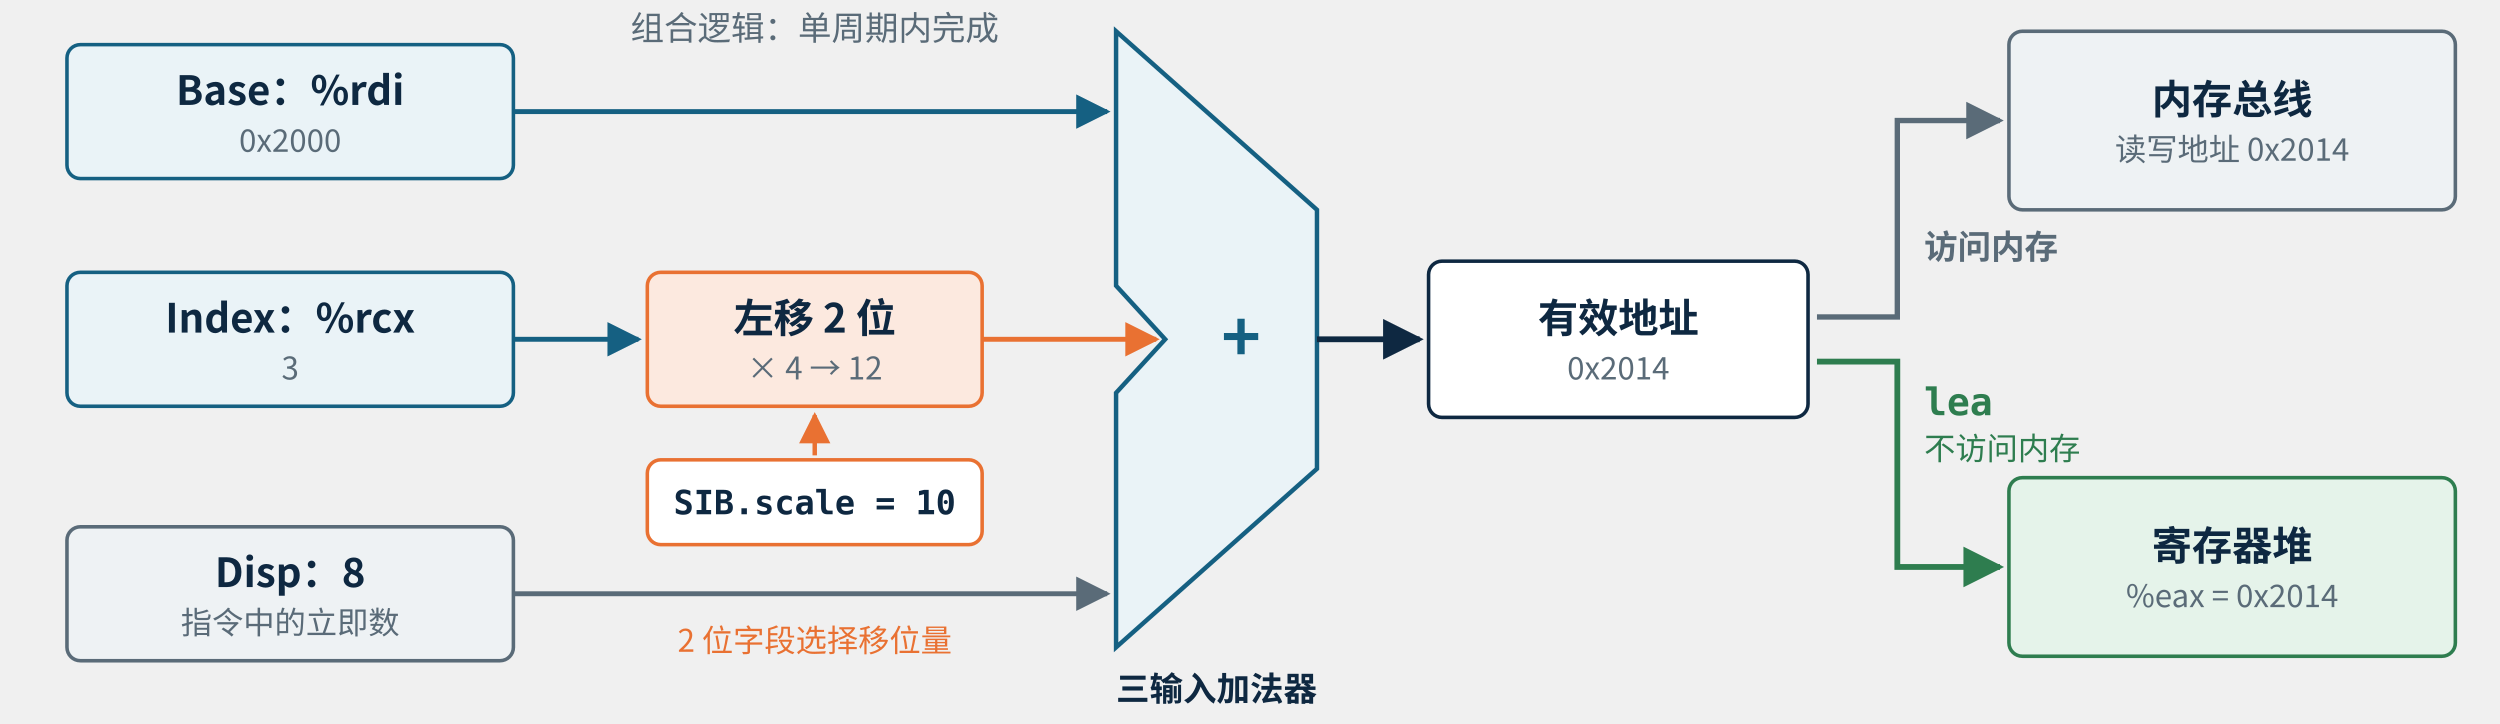
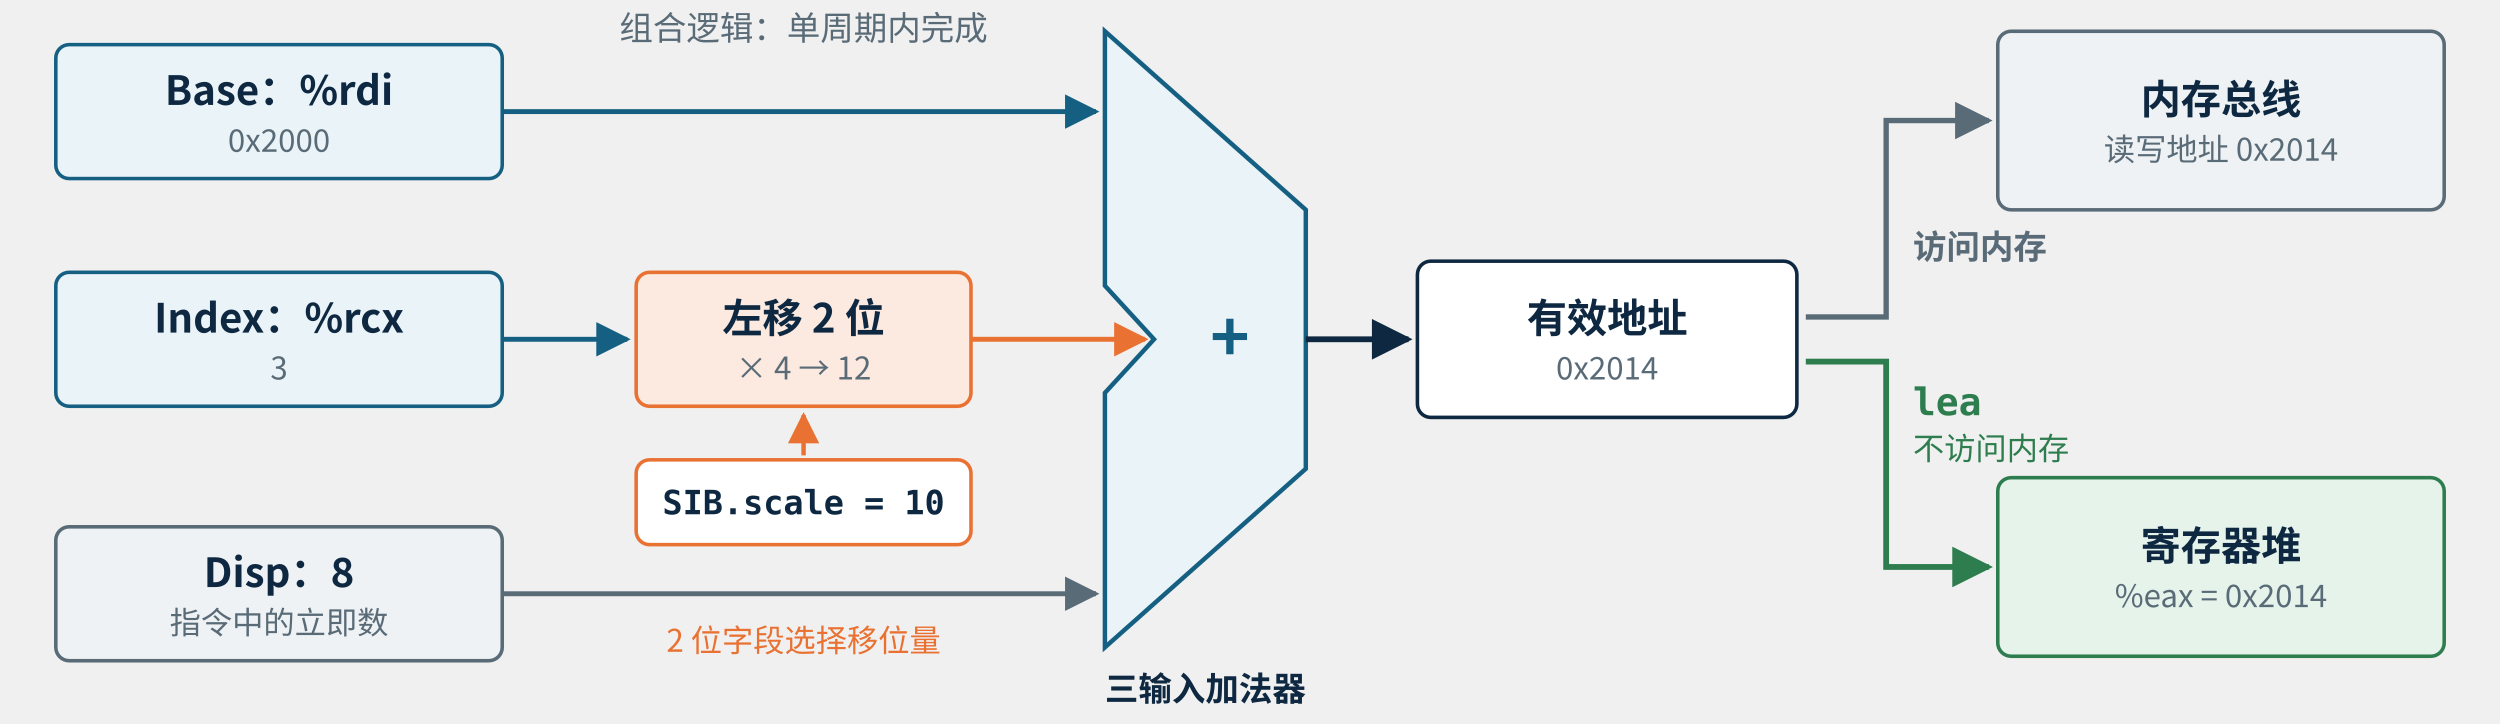
- <svg xmlns="http://www.w3.org/2000/svg" viewBox="0 0 1120 324" width="1120" height="324">
+ <svg xmlns="http://www.w3.org/2000/svg" viewBox="5 0 1120 324" width="1120" height="324">
  <defs>
    <marker id="ah-156082" viewBox="0 0 10 10" refX="9" refY="5" markerWidth="7" markerHeight="7" orient="auto-start-reverse">
      <path d="M0,0 L10,5 L0,10 z" fill="#156082" />
    </marker>
    <marker id="ah-e97132" viewBox="0 0 10 10" refX="9" refY="5" markerWidth="7" markerHeight="7" orient="auto-start-reverse">
      <path d="M0,0 L10,5 L0,10 z" fill="#e97132" />
    </marker>
    <marker id="ah-0e2841" viewBox="0 0 10 10" refX="9" refY="5" markerWidth="7" markerHeight="7" orient="auto-start-reverse">
      <path d="M0,0 L10,5 L0,10 z" fill="#0e2841" />
    </marker>
    <marker id="ah-2e7d4f" viewBox="0 0 10 10" refX="9" refY="5" markerWidth="7" markerHeight="7" orient="auto-start-reverse">
      <path d="M0,0 L10,5 L0,10 z" fill="#2e7d4f" />
    </marker>
    <marker id="ah-c0392b" viewBox="0 0 10 10" refX="9" refY="5" markerWidth="7" markerHeight="7" orient="auto-start-reverse">
      <path d="M0,0 L10,5 L0,10 z" fill="#c0392b" />
    </marker>
    <marker id="ah-5a6b78" viewBox="0 0 10 10" refX="9" refY="5" markerWidth="7" markerHeight="7" orient="auto-start-reverse">
      <path d="M0,0 L10,5 L0,10 z" fill="#5a6b78" />
    </marker>
    <marker id="ah-9fb5c3" viewBox="0 0 10 10" refX="9" refY="5" markerWidth="7" markerHeight="7" orient="auto-start-reverse">
      <path d="M0,0 L10,5 L0,10 z" fill="#9fb5c3" />
    </marker>
  </defs>
  <rect x="30.0" y="20.0" width="200.0" height="60.0" rx="6" fill="#eaf3f7" stroke="#156082" stroke-width="1.6" />
  <text x="130.0" y="47.0" font-family="PingFang SC, Noto Sans CJK SC, Source Han Sans SC, sans-serif" font-size="18" font-weight="bold" fill="#0e2841" text-anchor="middle">Base：%rdi</text>
  <text x="130.0" y="68.0" font-family="PingFang SC, Noto Sans CJK SC, Source Han Sans SC, sans-serif" font-size="14" font-weight="normal" fill="#5a6b78" text-anchor="middle">0x2000</text>
  <rect x="30.0" y="122.0" width="200.0" height="60.0" rx="6" fill="#eaf3f7" stroke="#156082" stroke-width="1.6" />
  <text x="130.0" y="149.0" font-family="PingFang SC, Noto Sans CJK SC, Source Han Sans SC, sans-serif" font-size="18" font-weight="bold" fill="#0e2841" text-anchor="middle">Index：%rcx</text>
  <text x="130.0" y="170.0" font-family="PingFang SC, Noto Sans CJK SC, Source Han Sans SC, sans-serif" font-size="14" font-weight="normal" fill="#5a6b78" text-anchor="middle">3</text>
  <rect x="30.0" y="236.0" width="200.0" height="60.0" rx="6" fill="#eef2f4" stroke="#5a6b78" stroke-width="1.6" />
  <text x="130.0" y="263.0" font-family="PingFang SC, Noto Sans CJK SC, Source Han Sans SC, sans-serif" font-size="18" font-weight="bold" fill="#0e2841" text-anchor="middle">Disp：8</text>
  <text x="130.0" y="284.0" font-family="PingFang SC, Noto Sans CJK SC, Source Han Sans SC, sans-serif" font-size="14" font-weight="normal" fill="#5a6b78" text-anchor="middle">指令中的立即数</text>
  <rect x="290.0" y="122.0" width="150.0" height="60.0" rx="6" fill="#fce9df" stroke="#e97132" stroke-width="1.6" />
  <text x="365.0" y="149.0" font-family="PingFang SC, Noto Sans CJK SC, Source Han Sans SC, sans-serif" font-size="18" font-weight="bold" fill="#0e2841" text-anchor="middle">左移 2 位</text>
  <text x="365.0" y="170.0" font-family="PingFang SC, Noto Sans CJK SC, Source Han Sans SC, sans-serif" font-size="14" font-weight="normal" fill="#5a6b78" text-anchor="middle">× 4 → 12</text>
  <rect x="290.0" y="206.0" width="150.0" height="38.0" rx="6" fill="#ffffff" stroke="#e97132" stroke-width="1.6" />
  <text x="365.0" y="230.4" font-family="monospace" font-size="15" font-weight="bold" fill="#0e2841" text-anchor="middle">SIB.scale = 10</text>
  <line x1="365.0" y1="204.0" x2="365.0" y2="186.0" stroke="#e97132" stroke-width="2" marker-end="url(#ah-e97132)" />
  <text x="365.0" y="292.0" font-family="PingFang SC, Noto Sans CJK SC, Source Han Sans SC, sans-serif" font-size="14" font-weight="normal" fill="#e97132" text-anchor="middle">2 位字段选择移位量</text>
  <path d="M 500 14 L 590 94 L 590 210 L 500 290 L 500 176.0 L 522 152.0 L 500 128.0 Z" fill="#eaf3f7" stroke="#156082" stroke-width="2" />
  <text x="556.0" y="162.0" font-family="PingFang SC, Noto Sans CJK SC, Source Han Sans SC, sans-serif" font-size="30" font-weight="bold" fill="#156082" text-anchor="middle">+</text>
  <text x="545.0" y="314.0" font-family="PingFang SC, Noto Sans CJK SC, Source Han Sans SC, sans-serif" font-size="15" font-weight="bold" fill="#0e2841" text-anchor="middle">三输入加法器</text>
  <rect x="640.0" y="117.0" width="170.0" height="70.0" rx="6" fill="#ffffff" stroke="#0e2841" stroke-width="1.6" />
  <text x="725.0" y="149.0" font-family="PingFang SC, Noto Sans CJK SC, Source Han Sans SC, sans-serif" font-size="18" font-weight="bold" fill="#0e2841" text-anchor="middle">有效地址</text>
  <text x="725.0" y="170.0" font-family="PingFang SC, Noto Sans CJK SC, Source Han Sans SC, sans-serif" font-size="14" font-weight="normal" fill="#5a6b78" text-anchor="middle">0x2014</text>
  <line x1="590.0" y1="152.0" x2="636.0" y2="152.0" stroke="#0e2841" stroke-width="2.6" marker-end="url(#ah-0e2841)" />
  <rect x="900.0" y="14.0" width="200.0" height="80.0" rx="6" fill="#eef2f4" stroke="#5a6b78" stroke-width="1.6" />
  <text x="1000.0" y="51.0" font-family="PingFang SC, Noto Sans CJK SC, Source Han Sans SC, sans-serif" font-size="18" font-weight="bold" fill="#0e2841" text-anchor="middle">内存总线</text>
  <text x="1000.0" y="72.0" font-family="PingFang SC, Noto Sans CJK SC, Source Han Sans SC, sans-serif" font-size="14" font-weight="normal" fill="#5a6b78" text-anchor="middle">读写地址 0x2014</text>
  <rect x="900.0" y="214.0" width="200.0" height="80.0" rx="6" fill="#e5f3ea" stroke="#2e7d4f" stroke-width="1.6" />
  <text x="1000.0" y="251.0" font-family="PingFang SC, Noto Sans CJK SC, Source Han Sans SC, sans-serif" font-size="18" font-weight="bold" fill="#0e2841" text-anchor="middle">寄存器堆</text>
  <text x="1000.0" y="272.0" font-family="PingFang SC, Noto Sans CJK SC, Source Han Sans SC, sans-serif" font-size="14" font-weight="normal" fill="#5a6b78" text-anchor="middle">%eax = 0x2014</text>
  <path d="M 814.0 142.0 L 850.0 142.0 L 850.0 54.0 L 896.0 54.0" fill="none" stroke="#5a6b78" stroke-width="2.4" marker-end="url(#ah-5a6b78)" />
  <path d="M 814.0 162.0 L 850.0 162.0 L 850.0 254.0 L 896.0 254.0" fill="none" stroke="#2e7d4f" stroke-width="2.6" marker-end="url(#ah-2e7d4f)" />
  <text x="862.0" y="116.0" font-family="PingFang SC, Noto Sans CJK SC, Source Han Sans SC, sans-serif" font-size="15" font-weight="bold" fill="#5a6b78" text-anchor="start">访问内存</text>
  <text x="862.0" y="186.0" font-family="SFMono-Regular, Menlo, DejaVu Sans Mono, Consolas, monospace" font-size="17" font-weight="bold" fill="#2e7d4f" text-anchor="start">lea</text>
  <text x="862.0" y="206.0" font-family="PingFang SC, Noto Sans CJK SC, Source Han Sans SC, sans-serif" font-size="14" font-weight="normal" fill="#2e7d4f" text-anchor="start">不访问内存</text>
  <line x1="230.0" y1="50.0" x2="496.0" y2="50.0" stroke="#156082" stroke-width="2.2" marker-end="url(#ah-156082)" />
  <line x1="230.0" y1="152.0" x2="286.0" y2="152.0" stroke="#156082" stroke-width="2.2" marker-end="url(#ah-156082)" />
  <line x1="440.0" y1="152.0" x2="518.0" y2="152.0" stroke="#e97132" stroke-width="2.2" marker-end="url(#ah-e97132)" />
  <line x1="230.0" y1="266.0" x2="496.0" y2="266.0" stroke="#5a6b78" stroke-width="2.2" marker-end="url(#ah-5a6b78)" />
  <text x="365.0" y="18.0" font-family="PingFang SC, Noto Sans CJK SC, Source Han Sans SC, sans-serif" font-size="15" font-weight="normal" fill="#5a6b78" text-anchor="middle">组合逻辑：单周期内完成</text>
</svg>
